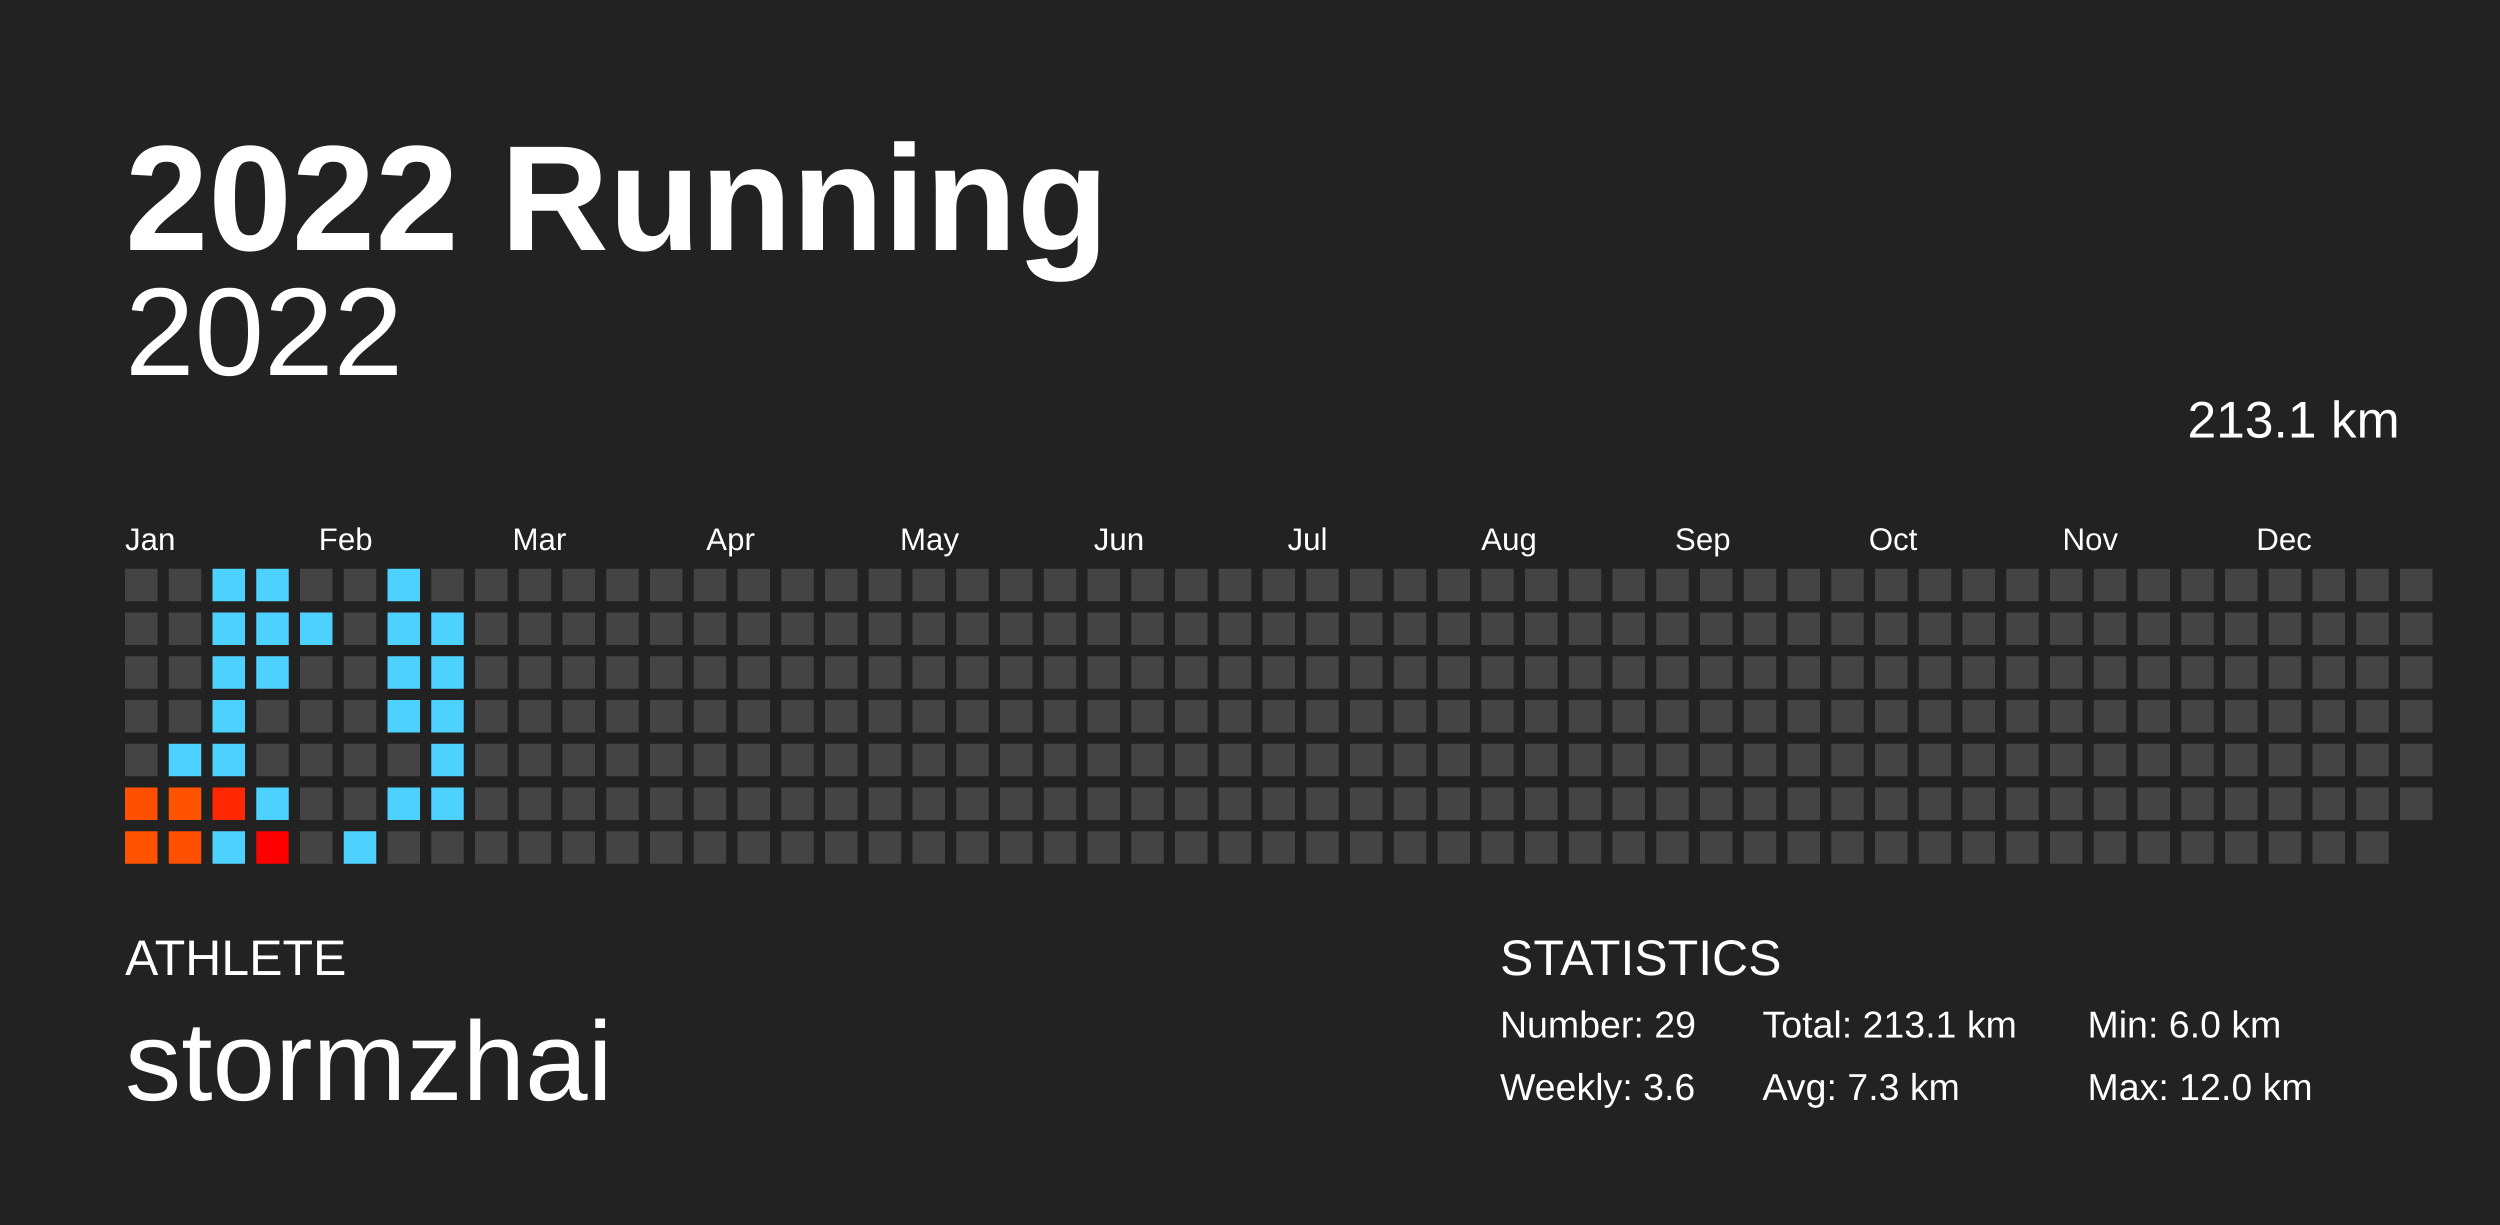
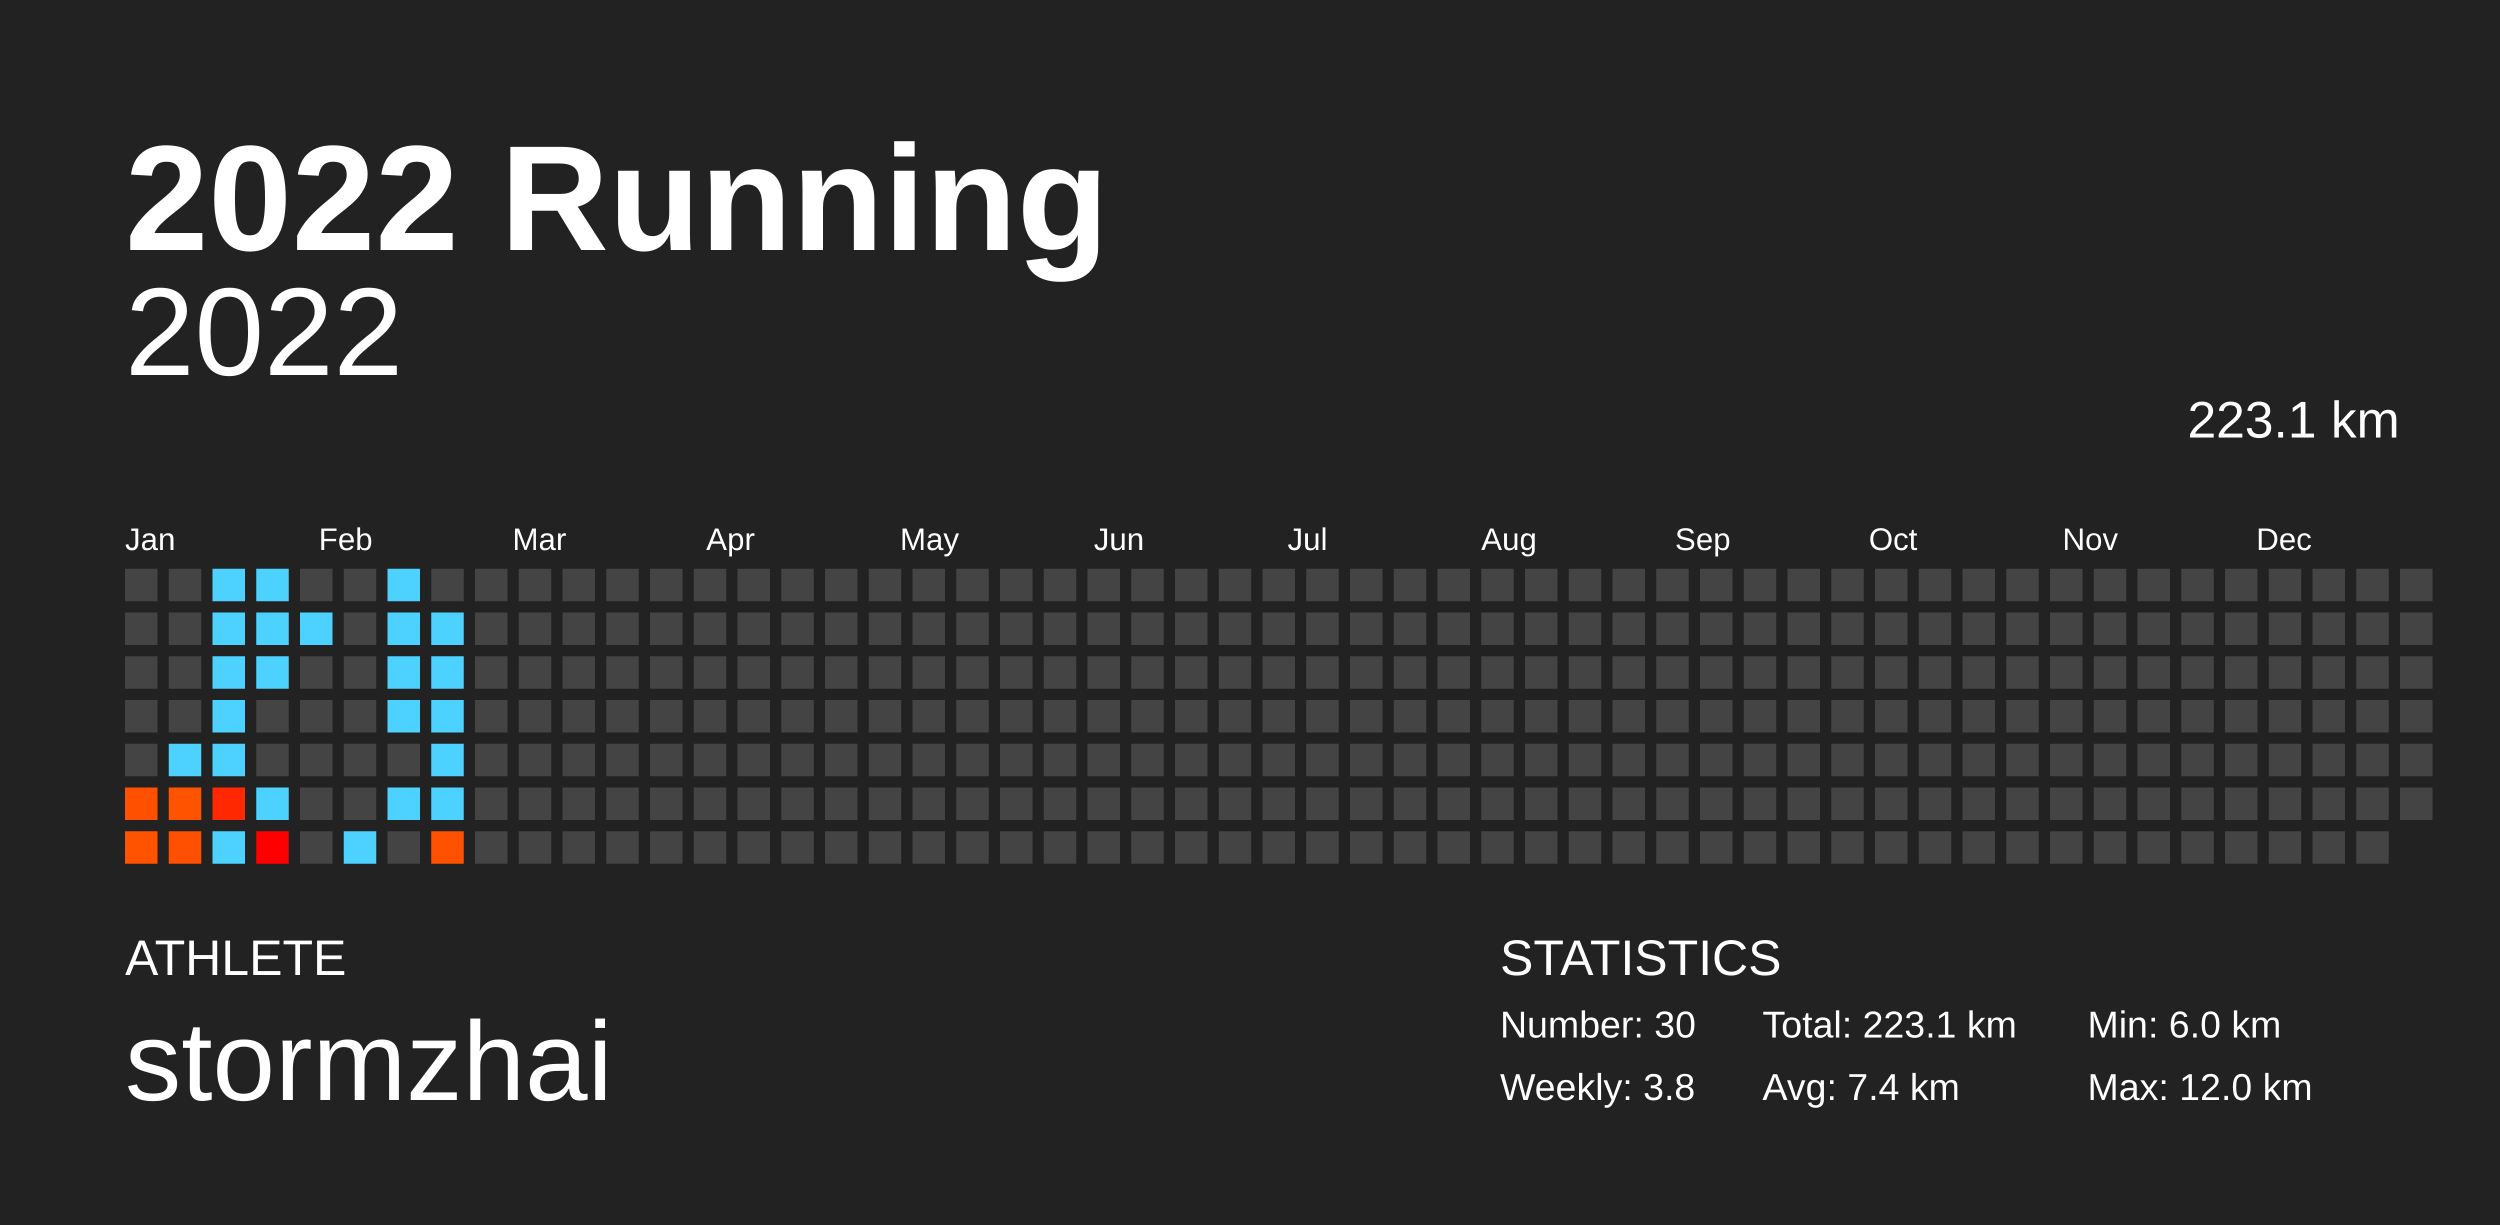
<svg xmlns="http://www.w3.org/2000/svg" baseProfile="full" height="98mm" version="1.1" viewBox="0,0,200,98" width="200mm">
  <defs />
  <rect fill="#222222" height="98" width="200" x="0" y="0" />
  <text fill="#FFFFFF" style="font-size:12px; font-family:Arial; font-weight:bold;" x="10" y="20">2022 Running</text>
  <text fill="#FFFFFF" style="font-size:4px; font-family:Arial" x="10" y="78">ATHLETE</text>
  <text fill="#FFFFFF" style="font-size:9px; font-family:Arial" x="10" y="88">stormzhai</text>
  <text fill="#FFFFFF" style="font-size:4px; font-family:Arial" x="120" y="78">STATISTICS</text>
-   <text fill="#FFFFFF" style="font-size:3px; font-family:Arial" x="120" y="83">Number: 29</text>
-   <text fill="#FFFFFF" style="font-size:3px; font-family:Arial" x="120" y="88">Weekly: 3.6</text>
-   <text fill="#FFFFFF" style="font-size:3px; font-family:Arial" x="141" y="83">Total: 213.1 km</text>
-   <text fill="#FFFFFF" style="font-size:3px; font-family:Arial" x="141" y="88">Avg: 7.3 km</text>
+   <text fill="#FFFFFF" style="font-size:3px; font-family:Arial" x="120" y="83">Number: 30</text>
+   <text fill="#FFFFFF" style="font-size:3px; font-family:Arial" x="120" y="88">Weekly: 3.8</text>
+   <text fill="#FFFFFF" style="font-size:3px; font-family:Arial" x="141" y="83">Total: 223.1 km</text>
+   <text fill="#FFFFFF" style="font-size:3px; font-family:Arial" x="141" y="88">Avg: 7.4 km</text>
  <text fill="#FFFFFF" style="font-size:3px; font-family:Arial" x="167" y="83">Min: 6.0 km</text>
  <text fill="#FFFFFF" style="font-size:3px; font-family:Arial" x="167" y="88">Max: 12.0 km</text>
  <text alignment-baseline="hanging" fill="#FFFFFF" style="font-size:10.0px; font-family:Arial;" x="10" y="30">2022</text>
-   <text alignment-baseline="hanging" fill="#FFFFFF" style="font-size:4.125px; font-family:Arial;" x="175" y="35">213.1 km</text>
+   <text alignment-baseline="hanging" fill="#FFFFFF" style="font-size:4.125px; font-family:Arial;" x="175" y="35">223.1 km</text>
  <text fill="#FFFFFF" style="font-size:2.5px; font-family:Arial" x="10.0" y="44">Jan</text>
  <text fill="#FFFFFF" style="font-size:2.5px; font-family:Arial" x="25.5" y="44">Feb</text>
  <text fill="#FFFFFF" style="font-size:2.5px; font-family:Arial" x="41.0" y="44">Mar</text>
  <text fill="#FFFFFF" style="font-size:2.5px; font-family:Arial" x="56.5" y="44">Apr</text>
  <text fill="#FFFFFF" style="font-size:2.5px; font-family:Arial" x="72.0" y="44">May</text>
  <text fill="#FFFFFF" style="font-size:2.5px; font-family:Arial" x="87.5" y="44">Jun</text>
  <text fill="#FFFFFF" style="font-size:2.5px; font-family:Arial" x="103.0" y="44">Jul</text>
  <text fill="#FFFFFF" style="font-size:2.5px; font-family:Arial" x="118.5" y="44">Aug</text>
  <text fill="#FFFFFF" style="font-size:2.5px; font-family:Arial" x="134.0" y="44">Sep</text>
  <text fill="#FFFFFF" style="font-size:2.5px; font-family:Arial" x="149.5" y="44">Oct</text>
  <text fill="#FFFFFF" style="font-size:2.5px; font-family:Arial" x="165.0" y="44">Nov</text>
  <text fill="#FFFFFF" style="font-size:2.5px; font-family:Arial" x="180.5" y="44">Dec</text>
  <rect fill="#444444" height="2.6" width="2.6" x="10.0" y="45.5" />
  <rect fill="#444444" height="2.6" width="2.6" x="10.0" y="49.0" />
  <rect fill="#444444" height="2.6" width="2.6" x="10.0" y="52.5" />
  <rect fill="#444444" height="2.6" width="2.6" x="10.0" y="56.0" />
  <rect fill="#444444" height="2.6" width="2.6" x="10.0" y="59.5" />
  <rect fill="#ff5000" height="2.6" width="2.6" x="10.0" y="63.0" />
  <rect fill="#ff5300" height="2.6" width="2.6" x="10.0" y="66.5" />
  <rect fill="#444444" height="2.6" width="2.6" x="13.5" y="45.5" />
  <rect fill="#444444" height="2.6" width="2.6" x="13.5" y="49.0" />
  <rect fill="#444444" height="2.6" width="2.6" x="13.5" y="52.5" />
  <rect fill="#444444" height="2.6" width="2.6" x="13.5" y="56.0" />
  <rect fill="#4dd2ff" height="2.6" width="2.6" x="13.5" y="59.5" />
  <rect fill="#ff5300" height="2.6" width="2.6" x="13.5" y="63.0" />
  <rect fill="#ff4f00" height="2.6" width="2.6" x="13.5" y="66.5" />
  <rect fill="#4dd2ff" height="2.6" width="2.6" x="17.0" y="45.5" />
  <rect fill="#4dd2ff" height="2.6" width="2.6" x="17.0" y="49.0" />
  <rect fill="#4dd2ff" height="2.6" width="2.6" x="17.0" y="52.5" />
  <rect fill="#4dd2ff" height="2.6" width="2.6" x="17.0" y="56.0" />
  <rect fill="#4dd2ff" height="2.6" width="2.6" x="17.0" y="59.5" />
  <rect fill="#ff2800" height="2.6" width="2.6" x="17.0" y="63.0" />
  <rect fill="#4dd2ff" height="2.6" width="2.6" x="17.0" y="66.5" />
  <rect fill="#4dd2ff" height="2.6" width="2.6" x="20.5" y="45.5" />
  <rect fill="#4dd2ff" height="2.6" width="2.6" x="20.5" y="49.0" />
  <rect fill="#4dd2ff" height="2.6" width="2.6" x="20.5" y="52.5" />
  <rect fill="#444444" height="2.6" width="2.6" x="20.5" y="56.0" />
  <rect fill="#444444" height="2.6" width="2.6" x="20.5" y="59.5" />
  <rect fill="#4dd2ff" height="2.6" width="2.6" x="20.5" y="63.0" />
  <rect fill="#ff0000" height="2.6" width="2.6" x="20.5" y="66.5" />
  <rect fill="#444444" height="2.6" width="2.6" x="24.0" y="45.5" />
  <rect fill="#4dd2ff" height="2.6" width="2.6" x="24.0" y="49.0" />
  <rect fill="#444444" height="2.6" width="2.6" x="24.0" y="52.5" />
  <rect fill="#444444" height="2.6" width="2.6" x="24.0" y="56.0" />
  <rect fill="#444444" height="2.6" width="2.6" x="24.0" y="59.5" />
  <rect fill="#444444" height="2.6" width="2.6" x="24.0" y="63.0" />
  <rect fill="#444444" height="2.6" width="2.6" x="24.0" y="66.5" />
  <rect fill="#444444" height="2.6" width="2.6" x="27.5" y="45.5" />
  <rect fill="#444444" height="2.6" width="2.6" x="27.5" y="49.0" />
  <rect fill="#444444" height="2.6" width="2.6" x="27.5" y="52.5" />
  <rect fill="#444444" height="2.6" width="2.6" x="27.5" y="56.0" />
  <rect fill="#444444" height="2.6" width="2.6" x="27.5" y="59.5" />
  <rect fill="#444444" height="2.6" width="2.6" x="27.5" y="63.0" />
  <rect fill="#4dd2ff" height="2.6" width="2.6" x="27.5" y="66.5" />
  <rect fill="#4dd2ff" height="2.6" width="2.6" x="31.0" y="45.5" />
  <rect fill="#4dd2ff" height="2.6" width="2.6" x="31.0" y="49.0" />
  <rect fill="#4dd2ff" height="2.6" width="2.6" x="31.0" y="52.5" />
  <rect fill="#4dd2ff" height="2.6" width="2.6" x="31.0" y="56.0" />
  <rect fill="#444444" height="2.6" width="2.6" x="31.0" y="59.5" />
  <rect fill="#4dd2ff" height="2.6" width="2.6" x="31.0" y="63.0" />
  <rect fill="#444444" height="2.6" width="2.6" x="31.0" y="66.5" />
  <rect fill="#444444" height="2.6" width="2.6" x="34.5" y="45.5" />
  <rect fill="#4dd2ff" height="2.6" width="2.6" x="34.5" y="49.0" />
  <rect fill="#4dd2ff" height="2.6" width="2.6" x="34.5" y="52.5" />
  <rect fill="#4dd2ff" height="2.6" width="2.6" x="34.5" y="56.0" />
  <rect fill="#4dd2ff" height="2.6" width="2.6" x="34.5" y="59.5" />
  <rect fill="#4dd2ff" height="2.6" width="2.6" x="34.5" y="63.0" />
-   <rect fill="#444444" height="2.6" width="2.6" x="34.5" y="66.5" />
+   <rect fill="#ff5100" height="2.6" width="2.6" x="34.5" y="66.5" />
  <rect fill="#444444" height="2.6" width="2.6" x="38.0" y="45.5" />
  <rect fill="#444444" height="2.6" width="2.6" x="38.0" y="49.0" />
  <rect fill="#444444" height="2.6" width="2.6" x="38.0" y="52.5" />
  <rect fill="#444444" height="2.6" width="2.6" x="38.0" y="56.0" />
  <rect fill="#444444" height="2.6" width="2.6" x="38.0" y="59.5" />
  <rect fill="#444444" height="2.6" width="2.6" x="38.0" y="63.0" />
  <rect fill="#444444" height="2.6" width="2.6" x="38.0" y="66.5" />
  <rect fill="#444444" height="2.6" width="2.6" x="41.5" y="45.5" />
  <rect fill="#444444" height="2.6" width="2.6" x="41.5" y="49.0" />
  <rect fill="#444444" height="2.6" width="2.6" x="41.5" y="52.5" />
  <rect fill="#444444" height="2.6" width="2.6" x="41.5" y="56.0" />
  <rect fill="#444444" height="2.6" width="2.6" x="41.5" y="59.5" />
  <rect fill="#444444" height="2.6" width="2.6" x="41.5" y="63.0" />
  <rect fill="#444444" height="2.6" width="2.6" x="41.5" y="66.5" />
  <rect fill="#444444" height="2.6" width="2.6" x="45.0" y="45.5" />
  <rect fill="#444444" height="2.6" width="2.6" x="45.0" y="49.0" />
  <rect fill="#444444" height="2.6" width="2.6" x="45.0" y="52.5" />
  <rect fill="#444444" height="2.6" width="2.6" x="45.0" y="56.0" />
  <rect fill="#444444" height="2.6" width="2.6" x="45.0" y="59.5" />
  <rect fill="#444444" height="2.6" width="2.6" x="45.0" y="63.0" />
  <rect fill="#444444" height="2.6" width="2.6" x="45.0" y="66.5" />
  <rect fill="#444444" height="2.6" width="2.6" x="48.5" y="45.5" />
  <rect fill="#444444" height="2.6" width="2.6" x="48.5" y="49.0" />
  <rect fill="#444444" height="2.6" width="2.6" x="48.5" y="52.5" />
  <rect fill="#444444" height="2.6" width="2.6" x="48.5" y="56.0" />
  <rect fill="#444444" height="2.6" width="2.6" x="48.5" y="59.5" />
  <rect fill="#444444" height="2.6" width="2.6" x="48.5" y="63.0" />
  <rect fill="#444444" height="2.6" width="2.6" x="48.5" y="66.5" />
  <rect fill="#444444" height="2.6" width="2.6" x="52.0" y="45.5" />
  <rect fill="#444444" height="2.6" width="2.6" x="52.0" y="49.0" />
  <rect fill="#444444" height="2.6" width="2.6" x="52.0" y="52.5" />
  <rect fill="#444444" height="2.6" width="2.6" x="52.0" y="56.0" />
  <rect fill="#444444" height="2.6" width="2.6" x="52.0" y="59.5" />
  <rect fill="#444444" height="2.6" width="2.6" x="52.0" y="63.0" />
  <rect fill="#444444" height="2.6" width="2.6" x="52.0" y="66.5" />
  <rect fill="#444444" height="2.6" width="2.6" x="55.5" y="45.5" />
  <rect fill="#444444" height="2.6" width="2.6" x="55.5" y="49.0" />
  <rect fill="#444444" height="2.6" width="2.6" x="55.5" y="52.5" />
  <rect fill="#444444" height="2.6" width="2.6" x="55.5" y="56.0" />
  <rect fill="#444444" height="2.6" width="2.6" x="55.5" y="59.5" />
  <rect fill="#444444" height="2.6" width="2.6" x="55.5" y="63.0" />
  <rect fill="#444444" height="2.6" width="2.6" x="55.5" y="66.5" />
  <rect fill="#444444" height="2.6" width="2.6" x="59.0" y="45.5" />
  <rect fill="#444444" height="2.6" width="2.6" x="59.0" y="49.0" />
  <rect fill="#444444" height="2.6" width="2.6" x="59.0" y="52.5" />
  <rect fill="#444444" height="2.6" width="2.6" x="59.0" y="56.0" />
  <rect fill="#444444" height="2.6" width="2.6" x="59.0" y="59.5" />
  <rect fill="#444444" height="2.6" width="2.6" x="59.0" y="63.0" />
  <rect fill="#444444" height="2.6" width="2.6" x="59.0" y="66.5" />
  <rect fill="#444444" height="2.6" width="2.6" x="62.5" y="45.5" />
  <rect fill="#444444" height="2.6" width="2.6" x="62.5" y="49.0" />
  <rect fill="#444444" height="2.6" width="2.6" x="62.5" y="52.5" />
  <rect fill="#444444" height="2.6" width="2.6" x="62.5" y="56.0" />
  <rect fill="#444444" height="2.6" width="2.6" x="62.5" y="59.5" />
  <rect fill="#444444" height="2.6" width="2.6" x="62.5" y="63.0" />
  <rect fill="#444444" height="2.6" width="2.6" x="62.5" y="66.5" />
  <rect fill="#444444" height="2.6" width="2.6" x="66.0" y="45.5" />
  <rect fill="#444444" height="2.6" width="2.6" x="66.0" y="49.0" />
  <rect fill="#444444" height="2.6" width="2.6" x="66.0" y="52.5" />
  <rect fill="#444444" height="2.6" width="2.6" x="66.0" y="56.0" />
  <rect fill="#444444" height="2.6" width="2.6" x="66.0" y="59.5" />
  <rect fill="#444444" height="2.6" width="2.6" x="66.0" y="63.0" />
  <rect fill="#444444" height="2.6" width="2.6" x="66.0" y="66.5" />
  <rect fill="#444444" height="2.6" width="2.6" x="69.5" y="45.5" />
  <rect fill="#444444" height="2.6" width="2.6" x="69.5" y="49.0" />
  <rect fill="#444444" height="2.6" width="2.6" x="69.5" y="52.5" />
  <rect fill="#444444" height="2.6" width="2.6" x="69.5" y="56.0" />
  <rect fill="#444444" height="2.6" width="2.6" x="69.5" y="59.5" />
  <rect fill="#444444" height="2.6" width="2.6" x="69.5" y="63.0" />
  <rect fill="#444444" height="2.6" width="2.6" x="69.5" y="66.5" />
  <rect fill="#444444" height="2.6" width="2.6" x="73.0" y="45.5" />
  <rect fill="#444444" height="2.6" width="2.6" x="73.0" y="49.0" />
  <rect fill="#444444" height="2.6" width="2.6" x="73.0" y="52.5" />
  <rect fill="#444444" height="2.6" width="2.6" x="73.0" y="56.0" />
  <rect fill="#444444" height="2.6" width="2.6" x="73.0" y="59.5" />
  <rect fill="#444444" height="2.6" width="2.6" x="73.0" y="63.0" />
  <rect fill="#444444" height="2.6" width="2.6" x="73.0" y="66.5" />
  <rect fill="#444444" height="2.6" width="2.6" x="76.5" y="45.5" />
  <rect fill="#444444" height="2.6" width="2.6" x="76.5" y="49.0" />
  <rect fill="#444444" height="2.6" width="2.6" x="76.5" y="52.5" />
  <rect fill="#444444" height="2.6" width="2.6" x="76.5" y="56.0" />
  <rect fill="#444444" height="2.6" width="2.6" x="76.5" y="59.5" />
  <rect fill="#444444" height="2.6" width="2.6" x="76.5" y="63.0" />
  <rect fill="#444444" height="2.6" width="2.6" x="76.5" y="66.5" />
  <rect fill="#444444" height="2.6" width="2.6" x="80.0" y="45.5" />
  <rect fill="#444444" height="2.6" width="2.6" x="80.0" y="49.0" />
  <rect fill="#444444" height="2.6" width="2.6" x="80.0" y="52.5" />
  <rect fill="#444444" height="2.6" width="2.6" x="80.0" y="56.0" />
  <rect fill="#444444" height="2.6" width="2.6" x="80.0" y="59.5" />
  <rect fill="#444444" height="2.6" width="2.6" x="80.0" y="63.0" />
  <rect fill="#444444" height="2.6" width="2.6" x="80.0" y="66.5" />
  <rect fill="#444444" height="2.6" width="2.6" x="83.5" y="45.5" />
  <rect fill="#444444" height="2.6" width="2.6" x="83.5" y="49.0" />
  <rect fill="#444444" height="2.6" width="2.6" x="83.5" y="52.5" />
  <rect fill="#444444" height="2.6" width="2.6" x="83.5" y="56.0" />
  <rect fill="#444444" height="2.6" width="2.6" x="83.5" y="59.5" />
  <rect fill="#444444" height="2.6" width="2.6" x="83.5" y="63.0" />
  <rect fill="#444444" height="2.6" width="2.6" x="83.5" y="66.5" />
  <rect fill="#444444" height="2.6" width="2.6" x="87.0" y="45.5" />
  <rect fill="#444444" height="2.6" width="2.6" x="87.0" y="49.0" />
  <rect fill="#444444" height="2.6" width="2.6" x="87.0" y="52.5" />
  <rect fill="#444444" height="2.6" width="2.6" x="87.0" y="56.0" />
  <rect fill="#444444" height="2.6" width="2.6" x="87.0" y="59.5" />
  <rect fill="#444444" height="2.6" width="2.6" x="87.0" y="63.0" />
  <rect fill="#444444" height="2.6" width="2.6" x="87.0" y="66.5" />
  <rect fill="#444444" height="2.6" width="2.6" x="90.5" y="45.5" />
  <rect fill="#444444" height="2.6" width="2.6" x="90.5" y="49.0" />
  <rect fill="#444444" height="2.6" width="2.6" x="90.5" y="52.5" />
  <rect fill="#444444" height="2.6" width="2.6" x="90.5" y="56.0" />
  <rect fill="#444444" height="2.6" width="2.6" x="90.5" y="59.5" />
  <rect fill="#444444" height="2.6" width="2.6" x="90.5" y="63.0" />
  <rect fill="#444444" height="2.6" width="2.6" x="90.5" y="66.5" />
  <rect fill="#444444" height="2.6" width="2.6" x="94.0" y="45.5" />
  <rect fill="#444444" height="2.6" width="2.6" x="94.0" y="49.0" />
  <rect fill="#444444" height="2.6" width="2.6" x="94.0" y="52.5" />
  <rect fill="#444444" height="2.6" width="2.6" x="94.0" y="56.0" />
  <rect fill="#444444" height="2.6" width="2.6" x="94.0" y="59.5" />
  <rect fill="#444444" height="2.6" width="2.6" x="94.0" y="63.0" />
  <rect fill="#444444" height="2.6" width="2.6" x="94.0" y="66.5" />
  <rect fill="#444444" height="2.6" width="2.6" x="97.5" y="45.5" />
  <rect fill="#444444" height="2.6" width="2.6" x="97.5" y="49.0" />
  <rect fill="#444444" height="2.6" width="2.6" x="97.5" y="52.5" />
  <rect fill="#444444" height="2.6" width="2.6" x="97.5" y="56.0" />
  <rect fill="#444444" height="2.6" width="2.6" x="97.5" y="59.5" />
  <rect fill="#444444" height="2.6" width="2.6" x="97.5" y="63.0" />
  <rect fill="#444444" height="2.6" width="2.6" x="97.5" y="66.5" />
  <rect fill="#444444" height="2.6" width="2.6" x="101.0" y="45.5" />
  <rect fill="#444444" height="2.6" width="2.6" x="101.0" y="49.0" />
  <rect fill="#444444" height="2.6" width="2.6" x="101.0" y="52.5" />
  <rect fill="#444444" height="2.6" width="2.6" x="101.0" y="56.0" />
  <rect fill="#444444" height="2.6" width="2.6" x="101.0" y="59.5" />
  <rect fill="#444444" height="2.6" width="2.6" x="101.0" y="63.0" />
  <rect fill="#444444" height="2.6" width="2.6" x="101.0" y="66.5" />
  <rect fill="#444444" height="2.6" width="2.6" x="104.5" y="45.5" />
  <rect fill="#444444" height="2.6" width="2.6" x="104.5" y="49.0" />
  <rect fill="#444444" height="2.6" width="2.6" x="104.5" y="52.5" />
  <rect fill="#444444" height="2.6" width="2.6" x="104.5" y="56.0" />
  <rect fill="#444444" height="2.6" width="2.6" x="104.5" y="59.5" />
  <rect fill="#444444" height="2.6" width="2.6" x="104.5" y="63.0" />
  <rect fill="#444444" height="2.6" width="2.6" x="104.5" y="66.5" />
  <rect fill="#444444" height="2.6" width="2.6" x="108.0" y="45.5" />
  <rect fill="#444444" height="2.6" width="2.6" x="108.0" y="49.0" />
  <rect fill="#444444" height="2.6" width="2.6" x="108.0" y="52.5" />
  <rect fill="#444444" height="2.6" width="2.6" x="108.0" y="56.0" />
  <rect fill="#444444" height="2.6" width="2.6" x="108.0" y="59.5" />
  <rect fill="#444444" height="2.6" width="2.6" x="108.0" y="63.0" />
  <rect fill="#444444" height="2.6" width="2.6" x="108.0" y="66.5" />
  <rect fill="#444444" height="2.6" width="2.6" x="111.5" y="45.5" />
  <rect fill="#444444" height="2.6" width="2.6" x="111.5" y="49.0" />
  <rect fill="#444444" height="2.6" width="2.6" x="111.5" y="52.5" />
  <rect fill="#444444" height="2.6" width="2.6" x="111.5" y="56.0" />
  <rect fill="#444444" height="2.6" width="2.6" x="111.5" y="59.5" />
  <rect fill="#444444" height="2.6" width="2.6" x="111.5" y="63.0" />
  <rect fill="#444444" height="2.6" width="2.6" x="111.5" y="66.5" />
  <rect fill="#444444" height="2.6" width="2.6" x="115.0" y="45.5" />
  <rect fill="#444444" height="2.6" width="2.6" x="115.0" y="49.0" />
  <rect fill="#444444" height="2.6" width="2.6" x="115.0" y="52.5" />
  <rect fill="#444444" height="2.6" width="2.6" x="115.0" y="56.0" />
  <rect fill="#444444" height="2.6" width="2.6" x="115.0" y="59.5" />
  <rect fill="#444444" height="2.6" width="2.6" x="115.0" y="63.0" />
  <rect fill="#444444" height="2.6" width="2.6" x="115.0" y="66.5" />
  <rect fill="#444444" height="2.6" width="2.6" x="118.5" y="45.5" />
  <rect fill="#444444" height="2.6" width="2.6" x="118.5" y="49.0" />
  <rect fill="#444444" height="2.6" width="2.6" x="118.5" y="52.5" />
  <rect fill="#444444" height="2.6" width="2.6" x="118.5" y="56.0" />
  <rect fill="#444444" height="2.6" width="2.6" x="118.5" y="59.5" />
  <rect fill="#444444" height="2.6" width="2.6" x="118.5" y="63.0" />
  <rect fill="#444444" height="2.6" width="2.6" x="118.5" y="66.5" />
  <rect fill="#444444" height="2.6" width="2.6" x="122.0" y="45.5" />
  <rect fill="#444444" height="2.6" width="2.6" x="122.0" y="49.0" />
  <rect fill="#444444" height="2.6" width="2.6" x="122.0" y="52.5" />
  <rect fill="#444444" height="2.6" width="2.6" x="122.0" y="56.0" />
  <rect fill="#444444" height="2.6" width="2.6" x="122.0" y="59.5" />
  <rect fill="#444444" height="2.6" width="2.6" x="122.0" y="63.0" />
  <rect fill="#444444" height="2.6" width="2.6" x="122.0" y="66.5" />
  <rect fill="#444444" height="2.6" width="2.6" x="125.5" y="45.5" />
  <rect fill="#444444" height="2.6" width="2.6" x="125.5" y="49.0" />
  <rect fill="#444444" height="2.6" width="2.6" x="125.5" y="52.5" />
  <rect fill="#444444" height="2.6" width="2.6" x="125.5" y="56.0" />
  <rect fill="#444444" height="2.6" width="2.6" x="125.5" y="59.5" />
  <rect fill="#444444" height="2.6" width="2.6" x="125.5" y="63.0" />
  <rect fill="#444444" height="2.6" width="2.6" x="125.5" y="66.5" />
  <rect fill="#444444" height="2.6" width="2.6" x="129.0" y="45.5" />
  <rect fill="#444444" height="2.6" width="2.6" x="129.0" y="49.0" />
  <rect fill="#444444" height="2.6" width="2.6" x="129.0" y="52.5" />
  <rect fill="#444444" height="2.6" width="2.6" x="129.0" y="56.0" />
  <rect fill="#444444" height="2.6" width="2.6" x="129.0" y="59.5" />
  <rect fill="#444444" height="2.6" width="2.6" x="129.0" y="63.0" />
  <rect fill="#444444" height="2.6" width="2.6" x="129.0" y="66.5" />
  <rect fill="#444444" height="2.6" width="2.6" x="132.5" y="45.5" />
  <rect fill="#444444" height="2.6" width="2.6" x="132.5" y="49.0" />
  <rect fill="#444444" height="2.6" width="2.6" x="132.5" y="52.5" />
  <rect fill="#444444" height="2.6" width="2.6" x="132.5" y="56.0" />
  <rect fill="#444444" height="2.6" width="2.6" x="132.5" y="59.5" />
  <rect fill="#444444" height="2.6" width="2.6" x="132.5" y="63.0" />
  <rect fill="#444444" height="2.6" width="2.6" x="132.5" y="66.5" />
  <rect fill="#444444" height="2.6" width="2.6" x="136.0" y="45.5" />
  <rect fill="#444444" height="2.6" width="2.6" x="136.0" y="49.0" />
  <rect fill="#444444" height="2.6" width="2.6" x="136.0" y="52.5" />
  <rect fill="#444444" height="2.6" width="2.6" x="136.0" y="56.0" />
  <rect fill="#444444" height="2.6" width="2.6" x="136.0" y="59.5" />
  <rect fill="#444444" height="2.6" width="2.6" x="136.0" y="63.0" />
  <rect fill="#444444" height="2.6" width="2.6" x="136.0" y="66.5" />
  <rect fill="#444444" height="2.6" width="2.6" x="139.5" y="45.5" />
  <rect fill="#444444" height="2.6" width="2.6" x="139.5" y="49.0" />
  <rect fill="#444444" height="2.6" width="2.6" x="139.5" y="52.5" />
  <rect fill="#444444" height="2.6" width="2.6" x="139.5" y="56.0" />
  <rect fill="#444444" height="2.6" width="2.6" x="139.5" y="59.5" />
  <rect fill="#444444" height="2.6" width="2.6" x="139.5" y="63.0" />
  <rect fill="#444444" height="2.6" width="2.6" x="139.5" y="66.5" />
  <rect fill="#444444" height="2.6" width="2.6" x="143.0" y="45.5" />
  <rect fill="#444444" height="2.6" width="2.6" x="143.0" y="49.0" />
  <rect fill="#444444" height="2.6" width="2.6" x="143.0" y="52.5" />
  <rect fill="#444444" height="2.6" width="2.6" x="143.0" y="56.0" />
  <rect fill="#444444" height="2.6" width="2.6" x="143.0" y="59.5" />
  <rect fill="#444444" height="2.6" width="2.6" x="143.0" y="63.0" />
  <rect fill="#444444" height="2.6" width="2.6" x="143.0" y="66.5" />
  <rect fill="#444444" height="2.6" width="2.6" x="146.5" y="45.5" />
  <rect fill="#444444" height="2.6" width="2.6" x="146.5" y="49.0" />
  <rect fill="#444444" height="2.6" width="2.6" x="146.5" y="52.5" />
  <rect fill="#444444" height="2.6" width="2.6" x="146.5" y="56.0" />
  <rect fill="#444444" height="2.6" width="2.6" x="146.5" y="59.5" />
  <rect fill="#444444" height="2.6" width="2.6" x="146.5" y="63.0" />
  <rect fill="#444444" height="2.6" width="2.6" x="146.5" y="66.5" />
  <rect fill="#444444" height="2.6" width="2.6" x="150.0" y="45.5" />
  <rect fill="#444444" height="2.6" width="2.6" x="150.0" y="49.0" />
  <rect fill="#444444" height="2.6" width="2.6" x="150.0" y="52.5" />
  <rect fill="#444444" height="2.6" width="2.6" x="150.0" y="56.0" />
  <rect fill="#444444" height="2.6" width="2.6" x="150.0" y="59.5" />
  <rect fill="#444444" height="2.6" width="2.6" x="150.0" y="63.0" />
  <rect fill="#444444" height="2.6" width="2.6" x="150.0" y="66.5" />
  <rect fill="#444444" height="2.6" width="2.6" x="153.5" y="45.5" />
  <rect fill="#444444" height="2.6" width="2.6" x="153.5" y="49.0" />
  <rect fill="#444444" height="2.6" width="2.6" x="153.5" y="52.5" />
  <rect fill="#444444" height="2.6" width="2.6" x="153.5" y="56.0" />
  <rect fill="#444444" height="2.6" width="2.6" x="153.5" y="59.5" />
  <rect fill="#444444" height="2.6" width="2.6" x="153.5" y="63.0" />
  <rect fill="#444444" height="2.6" width="2.6" x="153.5" y="66.5" />
  <rect fill="#444444" height="2.6" width="2.6" x="157.0" y="45.5" />
  <rect fill="#444444" height="2.6" width="2.6" x="157.0" y="49.0" />
  <rect fill="#444444" height="2.6" width="2.6" x="157.0" y="52.5" />
  <rect fill="#444444" height="2.6" width="2.6" x="157.0" y="56.0" />
  <rect fill="#444444" height="2.6" width="2.6" x="157.0" y="59.5" />
  <rect fill="#444444" height="2.6" width="2.6" x="157.0" y="63.0" />
  <rect fill="#444444" height="2.6" width="2.6" x="157.0" y="66.5" />
  <rect fill="#444444" height="2.6" width="2.6" x="160.5" y="45.5" />
  <rect fill="#444444" height="2.6" width="2.6" x="160.5" y="49.0" />
  <rect fill="#444444" height="2.6" width="2.6" x="160.5" y="52.5" />
  <rect fill="#444444" height="2.6" width="2.6" x="160.5" y="56.0" />
  <rect fill="#444444" height="2.6" width="2.6" x="160.5" y="59.5" />
  <rect fill="#444444" height="2.6" width="2.6" x="160.5" y="63.0" />
  <rect fill="#444444" height="2.6" width="2.6" x="160.5" y="66.5" />
  <rect fill="#444444" height="2.6" width="2.6" x="164.0" y="45.5" />
  <rect fill="#444444" height="2.6" width="2.6" x="164.0" y="49.0" />
  <rect fill="#444444" height="2.6" width="2.6" x="164.0" y="52.5" />
  <rect fill="#444444" height="2.6" width="2.6" x="164.0" y="56.0" />
  <rect fill="#444444" height="2.6" width="2.6" x="164.0" y="59.5" />
  <rect fill="#444444" height="2.6" width="2.6" x="164.0" y="63.0" />
  <rect fill="#444444" height="2.6" width="2.6" x="164.0" y="66.5" />
  <rect fill="#444444" height="2.6" width="2.6" x="167.5" y="45.5" />
  <rect fill="#444444" height="2.6" width="2.6" x="167.5" y="49.0" />
  <rect fill="#444444" height="2.6" width="2.6" x="167.5" y="52.5" />
  <rect fill="#444444" height="2.6" width="2.6" x="167.5" y="56.0" />
  <rect fill="#444444" height="2.6" width="2.6" x="167.5" y="59.5" />
  <rect fill="#444444" height="2.6" width="2.6" x="167.5" y="63.0" />
  <rect fill="#444444" height="2.6" width="2.6" x="167.5" y="66.5" />
  <rect fill="#444444" height="2.6" width="2.6" x="171.0" y="45.5" />
  <rect fill="#444444" height="2.6" width="2.6" x="171.0" y="49.0" />
  <rect fill="#444444" height="2.6" width="2.6" x="171.0" y="52.5" />
  <rect fill="#444444" height="2.6" width="2.6" x="171.0" y="56.0" />
  <rect fill="#444444" height="2.6" width="2.6" x="171.0" y="59.5" />
  <rect fill="#444444" height="2.6" width="2.6" x="171.0" y="63.0" />
  <rect fill="#444444" height="2.6" width="2.6" x="171.0" y="66.5" />
  <rect fill="#444444" height="2.6" width="2.6" x="174.5" y="45.5" />
  <rect fill="#444444" height="2.6" width="2.6" x="174.5" y="49.0" />
  <rect fill="#444444" height="2.6" width="2.6" x="174.5" y="52.5" />
  <rect fill="#444444" height="2.6" width="2.6" x="174.5" y="56.0" />
  <rect fill="#444444" height="2.6" width="2.6" x="174.5" y="59.5" />
  <rect fill="#444444" height="2.6" width="2.6" x="174.5" y="63.0" />
  <rect fill="#444444" height="2.6" width="2.6" x="174.5" y="66.5" />
  <rect fill="#444444" height="2.6" width="2.6" x="178.0" y="45.5" />
  <rect fill="#444444" height="2.6" width="2.6" x="178.0" y="49.0" />
  <rect fill="#444444" height="2.6" width="2.6" x="178.0" y="52.5" />
  <rect fill="#444444" height="2.6" width="2.6" x="178.0" y="56.0" />
  <rect fill="#444444" height="2.6" width="2.6" x="178.0" y="59.5" />
  <rect fill="#444444" height="2.6" width="2.6" x="178.0" y="63.0" />
  <rect fill="#444444" height="2.6" width="2.6" x="178.0" y="66.5" />
  <rect fill="#444444" height="2.6" width="2.6" x="181.5" y="45.5" />
  <rect fill="#444444" height="2.6" width="2.6" x="181.5" y="49.0" />
  <rect fill="#444444" height="2.6" width="2.6" x="181.5" y="52.5" />
  <rect fill="#444444" height="2.6" width="2.6" x="181.5" y="56.0" />
  <rect fill="#444444" height="2.6" width="2.6" x="181.5" y="59.5" />
  <rect fill="#444444" height="2.6" width="2.6" x="181.5" y="63.0" />
  <rect fill="#444444" height="2.6" width="2.6" x="181.5" y="66.5" />
  <rect fill="#444444" height="2.6" width="2.6" x="185.0" y="45.5" />
  <rect fill="#444444" height="2.6" width="2.6" x="185.0" y="49.0" />
  <rect fill="#444444" height="2.6" width="2.6" x="185.0" y="52.5" />
  <rect fill="#444444" height="2.6" width="2.6" x="185.0" y="56.0" />
  <rect fill="#444444" height="2.6" width="2.6" x="185.0" y="59.5" />
  <rect fill="#444444" height="2.6" width="2.6" x="185.0" y="63.0" />
  <rect fill="#444444" height="2.6" width="2.6" x="185.0" y="66.5" />
  <rect fill="#444444" height="2.6" width="2.6" x="188.5" y="45.5" />
  <rect fill="#444444" height="2.6" width="2.6" x="188.5" y="49.0" />
  <rect fill="#444444" height="2.6" width="2.6" x="188.5" y="52.5" />
  <rect fill="#444444" height="2.6" width="2.6" x="188.5" y="56.0" />
  <rect fill="#444444" height="2.6" width="2.6" x="188.5" y="59.5" />
  <rect fill="#444444" height="2.6" width="2.6" x="188.5" y="63.0" />
  <rect fill="#444444" height="2.6" width="2.6" x="188.5" y="66.5" />
  <rect fill="#444444" height="2.6" width="2.6" x="192.0" y="45.5" />
  <rect fill="#444444" height="2.6" width="2.6" x="192.0" y="49.0" />
  <rect fill="#444444" height="2.6" width="2.6" x="192.0" y="52.5" />
  <rect fill="#444444" height="2.6" width="2.6" x="192.0" y="56.0" />
  <rect fill="#444444" height="2.6" width="2.6" x="192.0" y="59.5" />
  <rect fill="#444444" height="2.6" width="2.6" x="192.0" y="63.0" />
</svg>
